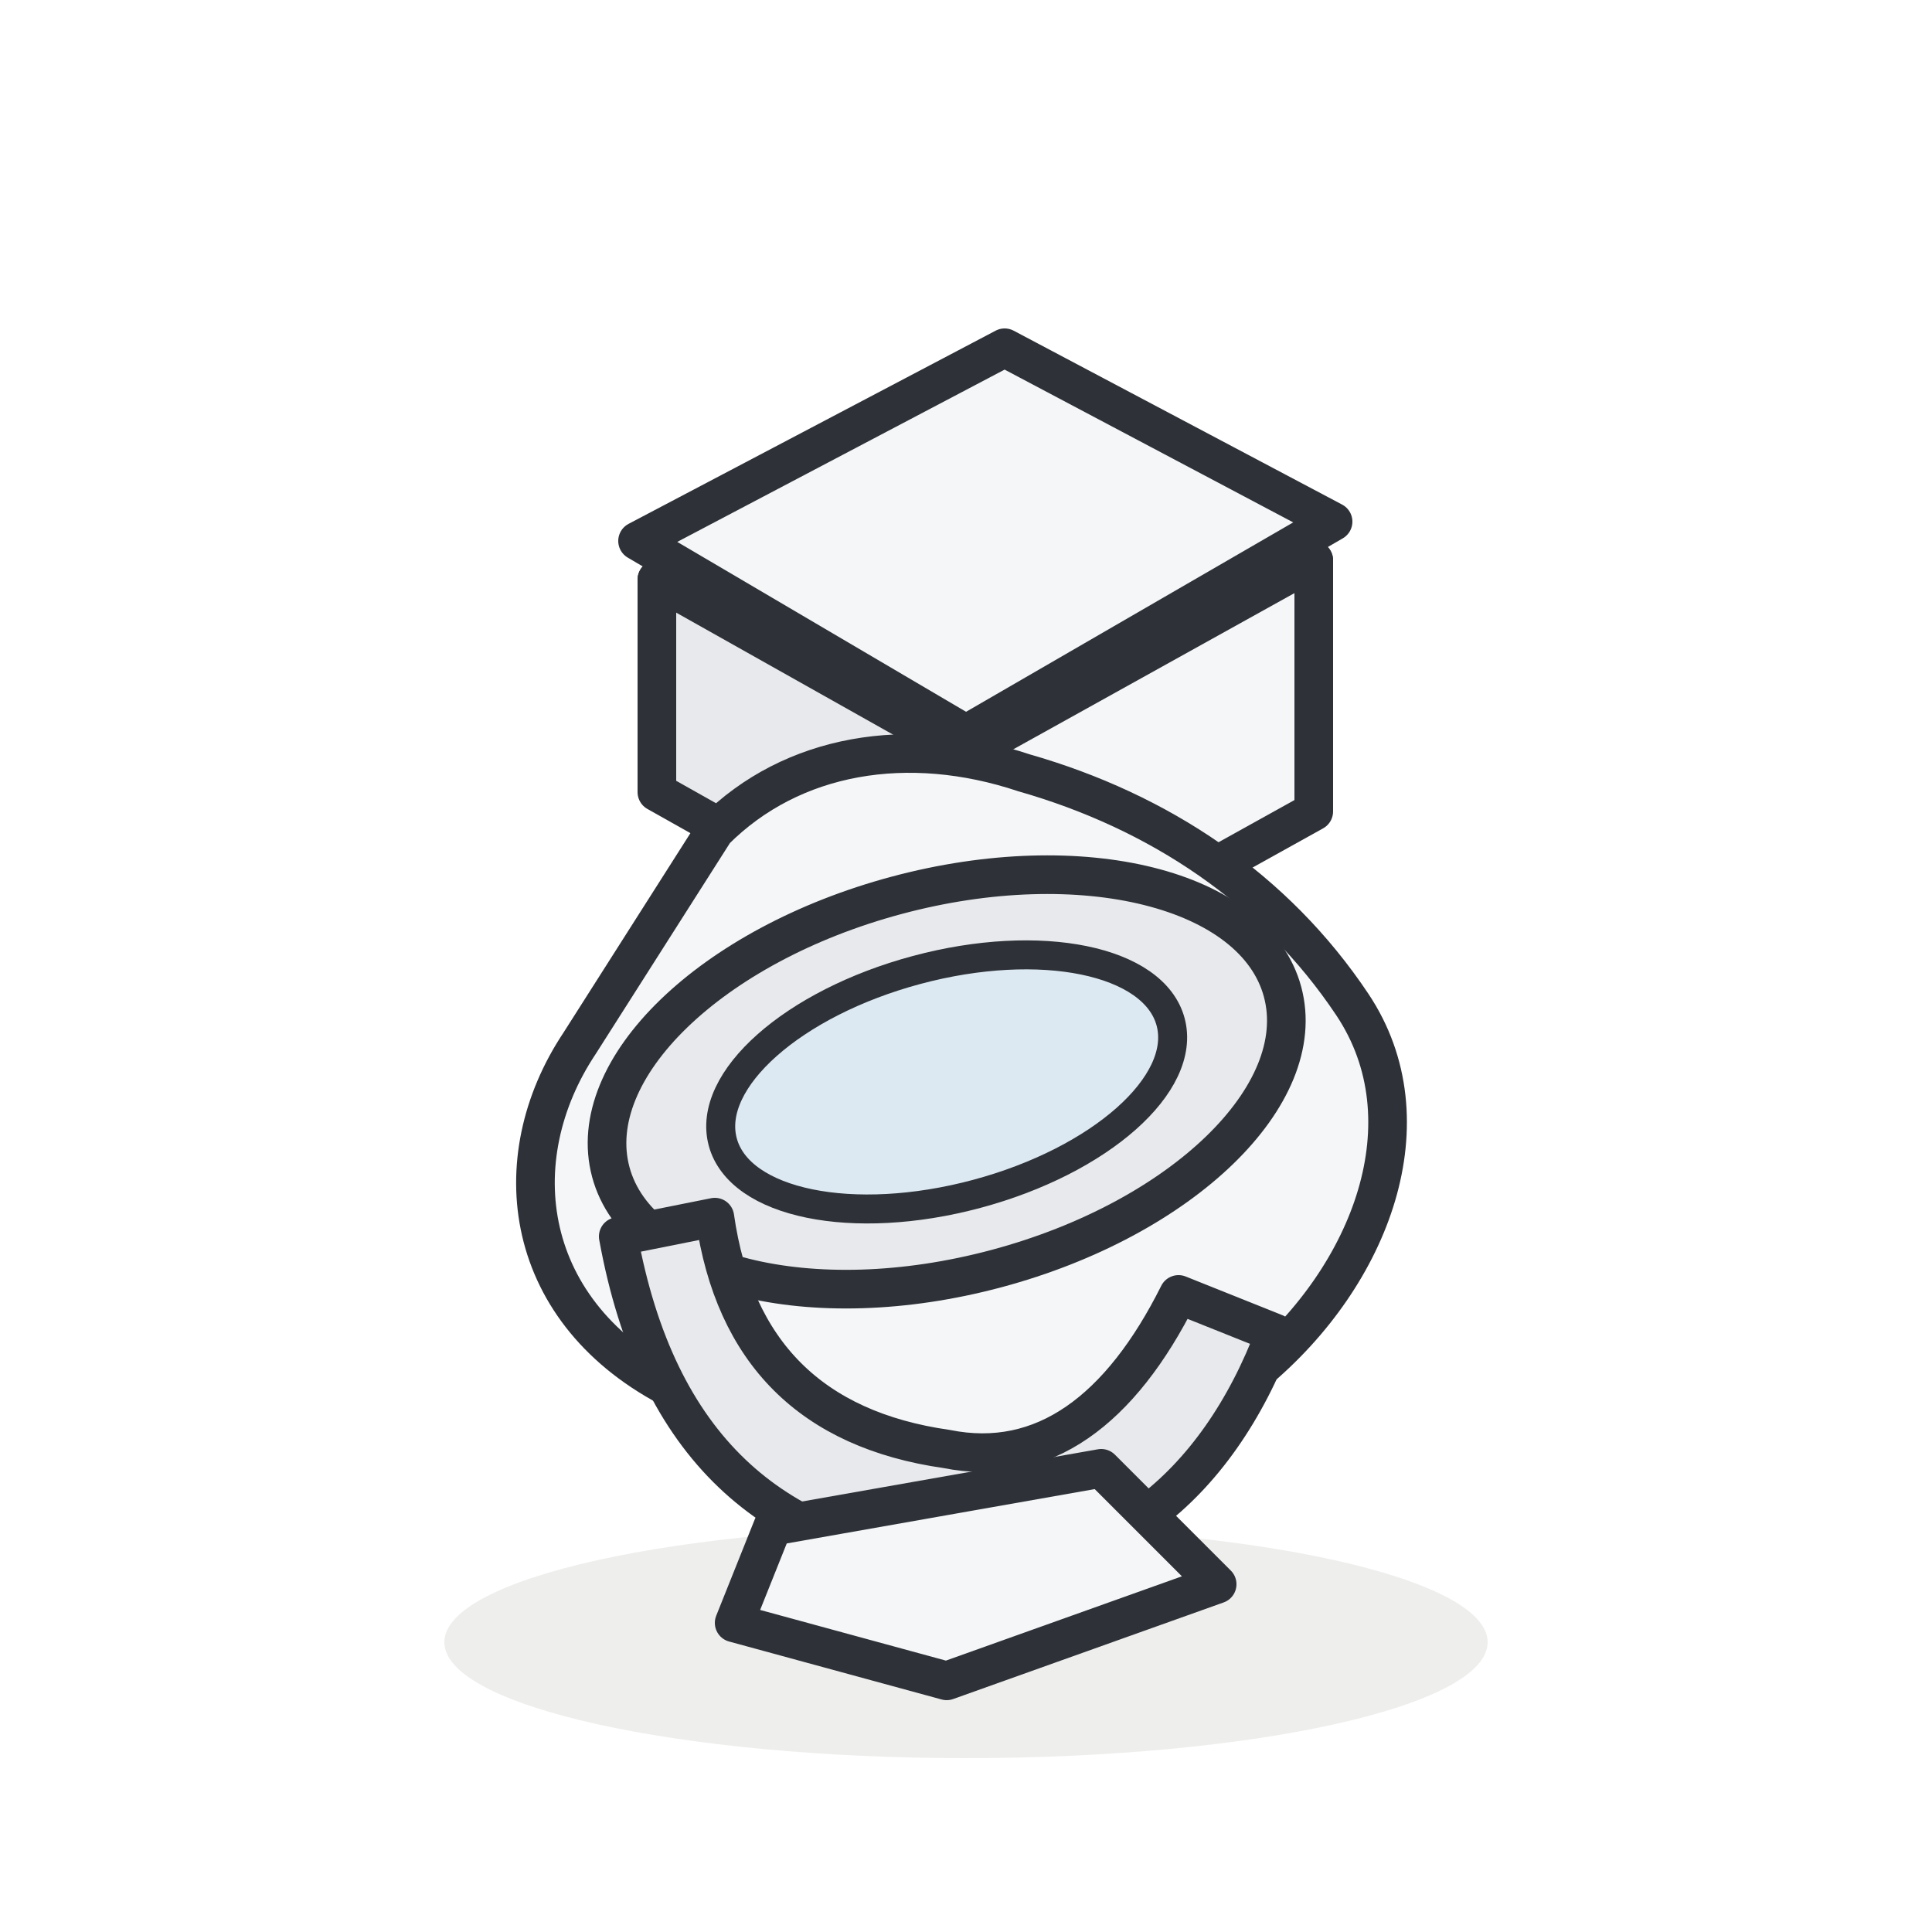
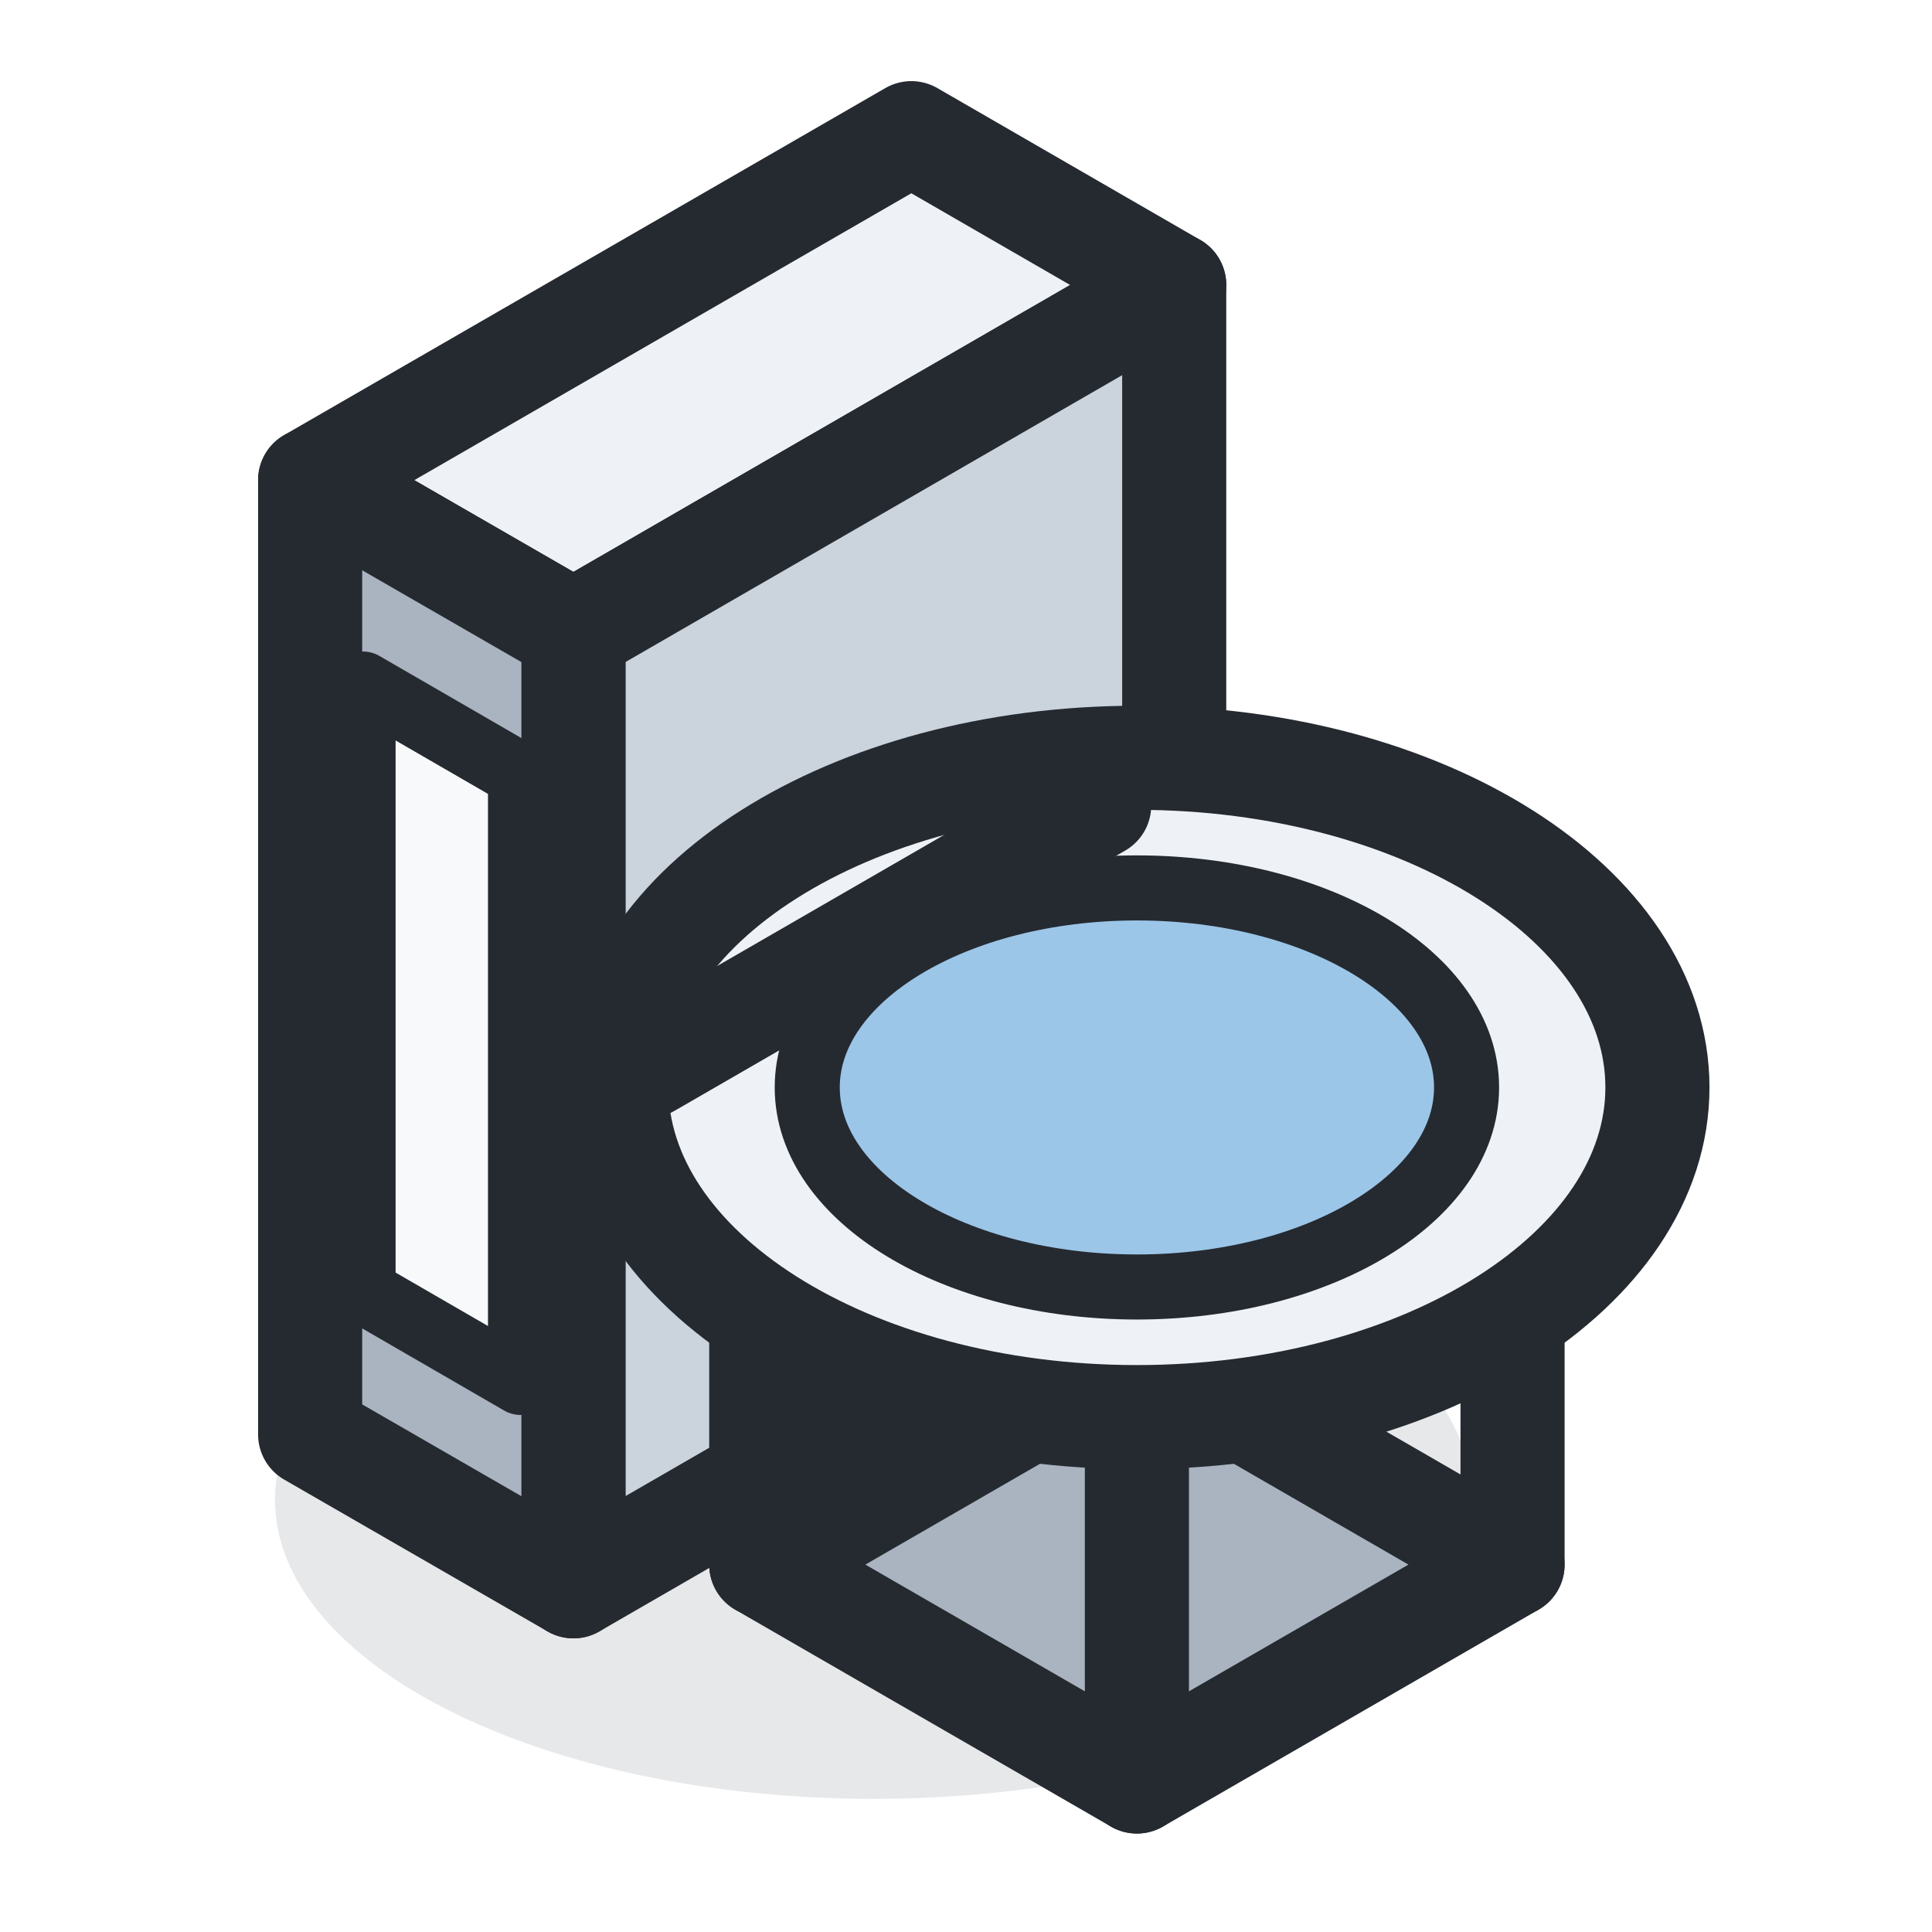
- <svg xmlns="http://www.w3.org/2000/svg" viewBox="0 0 100 100">
-   <ellipse cx="50" cy="85" rx="27" ry="6" fill="#CFCFCB" opacity="0.35" />
-   <path d="M34 30 L52 20 L68 29 L50 39 Z" fill="#F4F6F8" stroke="#2E3238" stroke-width="2" stroke-linejoin="round" />
-   <path d="M34 30 L50 39 L50 50 L34 41 Z" fill="#E7E9EC" stroke="#2E3238" stroke-width="2" stroke-linejoin="round" />
-   <path d="M50 39 L68 29 L68 42 L50 52 Z" fill="#F4F6F8" stroke="#2E3238" stroke-width="2" stroke-linejoin="round" />
-   <path d="M33 28 L52 18 L69 27 L50 38 Z" fill="#F4F6F8" stroke="#2E3238" stroke-width="2" stroke-linejoin="round" />
-   <path d="M37 43 C41 39 47 38 53 40 C60 42 66 46 70 52 C74 58 71 66 65 71 C58 76 45 77 35 72 C27 68 26 60 30 54 Z" fill="#F4F6F8" stroke="#2E3238" stroke-width="2" stroke-linejoin="round" />
-   <ellipse cx="49" cy="56" rx="18" ry="10" transform="rotate(-15 49 56)" fill="#E7E9EC" stroke="#2E3238" stroke-width="2" />
-   <ellipse cx="49" cy="56" rx="12" ry="6" transform="rotate(-15 49 56)" fill="#DCE8F2" stroke="#2E3238" stroke-width="1.5" />
-   <path d="M32 64 C34 75 40 80 49 81 C57 82 63 77 66 69 L61 67 C58 73 54 76 49 75 C42 74 38 70 37 63 Z" fill="#E7E9EC" stroke="#2E3238" stroke-width="2" stroke-linejoin="round" />
-   <path d="M40 79 L57 76 L63 82 L49 87 L38 84 Z" fill="#F4F6F8" stroke="#2E3238" stroke-width="2" stroke-linejoin="round" />
+ <svg xmlns="http://www.w3.org/2000/svg" viewBox="-21.01 -25.07 44.54 44.54">
+   <ellipse cx="-0.87" cy="9.50" rx="13.80" ry="6.90" fill="#0B1220" opacity="0.10" />
+   <polygon points="0.00,-22.00 6.06,-18.50 -7.79,-10.50 -13.86,-14.00" fill="#EEF1F5" stroke="#252A31" stroke-width="2.4" stroke-linejoin="round" />
+   <polygon points="6.06,3.50 -7.79,11.50 -7.79,-10.50 6.06,-18.50" fill="#CBD3DC" stroke="#252A31" stroke-width="2.4" stroke-linejoin="round" />
+   <polygon points="-13.86,8.00 -7.79,11.50 -7.79,-10.50 -13.86,-14.00" fill="#A9B4C0" stroke="#252A31" stroke-width="2.4" stroke-linejoin="round" />
+   <polygon points="-12.64,4.70 -9.01,6.80 -9.01,-7.20 -12.64,-9.30" fill="#F7F9FB" stroke="#252A31" stroke-width="1.5" stroke-linejoin="round" />
+   <polygon points="5.20,6.00 13.86,11.00 5.20,16.00 -3.46,11.00" fill="#A9B4C0" stroke="#252A31" stroke-width="2.4" stroke-linejoin="round" />
+   <line x1="5.20" y1="6.00" x2="5.20" y2="-3.00" stroke="#252A31" stroke-width="2.4" stroke-linecap="round" />
+   <line x1="13.86" y1="11.00" x2="13.86" y2="2.00" stroke="#252A31" stroke-width="2.4" stroke-linecap="round" />
+   <line x1="5.20" y1="16.00" x2="5.20" y2="7.00" stroke="#252A31" stroke-width="2.4" stroke-linecap="round" />
+   <line x1="-3.46" y1="11.00" x2="-3.46" y2="2.00" stroke="#252A31" stroke-width="2.4" stroke-linecap="round" />
+   <ellipse cx="5.20" cy="0.00" rx="12" ry="7.6" fill="#EEF1F5" stroke="#252A31" stroke-width="2.4" />
+   <ellipse cx="5.20" cy="0.00" rx="7.6" ry="4.6" fill="#9CC6E8" stroke="#252A31" stroke-width="1.5" />
+   <line x1="4.33" y1="-6.50" x2="-6.06" y2="-0.50" stroke="#252A31" stroke-width="2.4" stroke-linecap="round" />
</svg>
